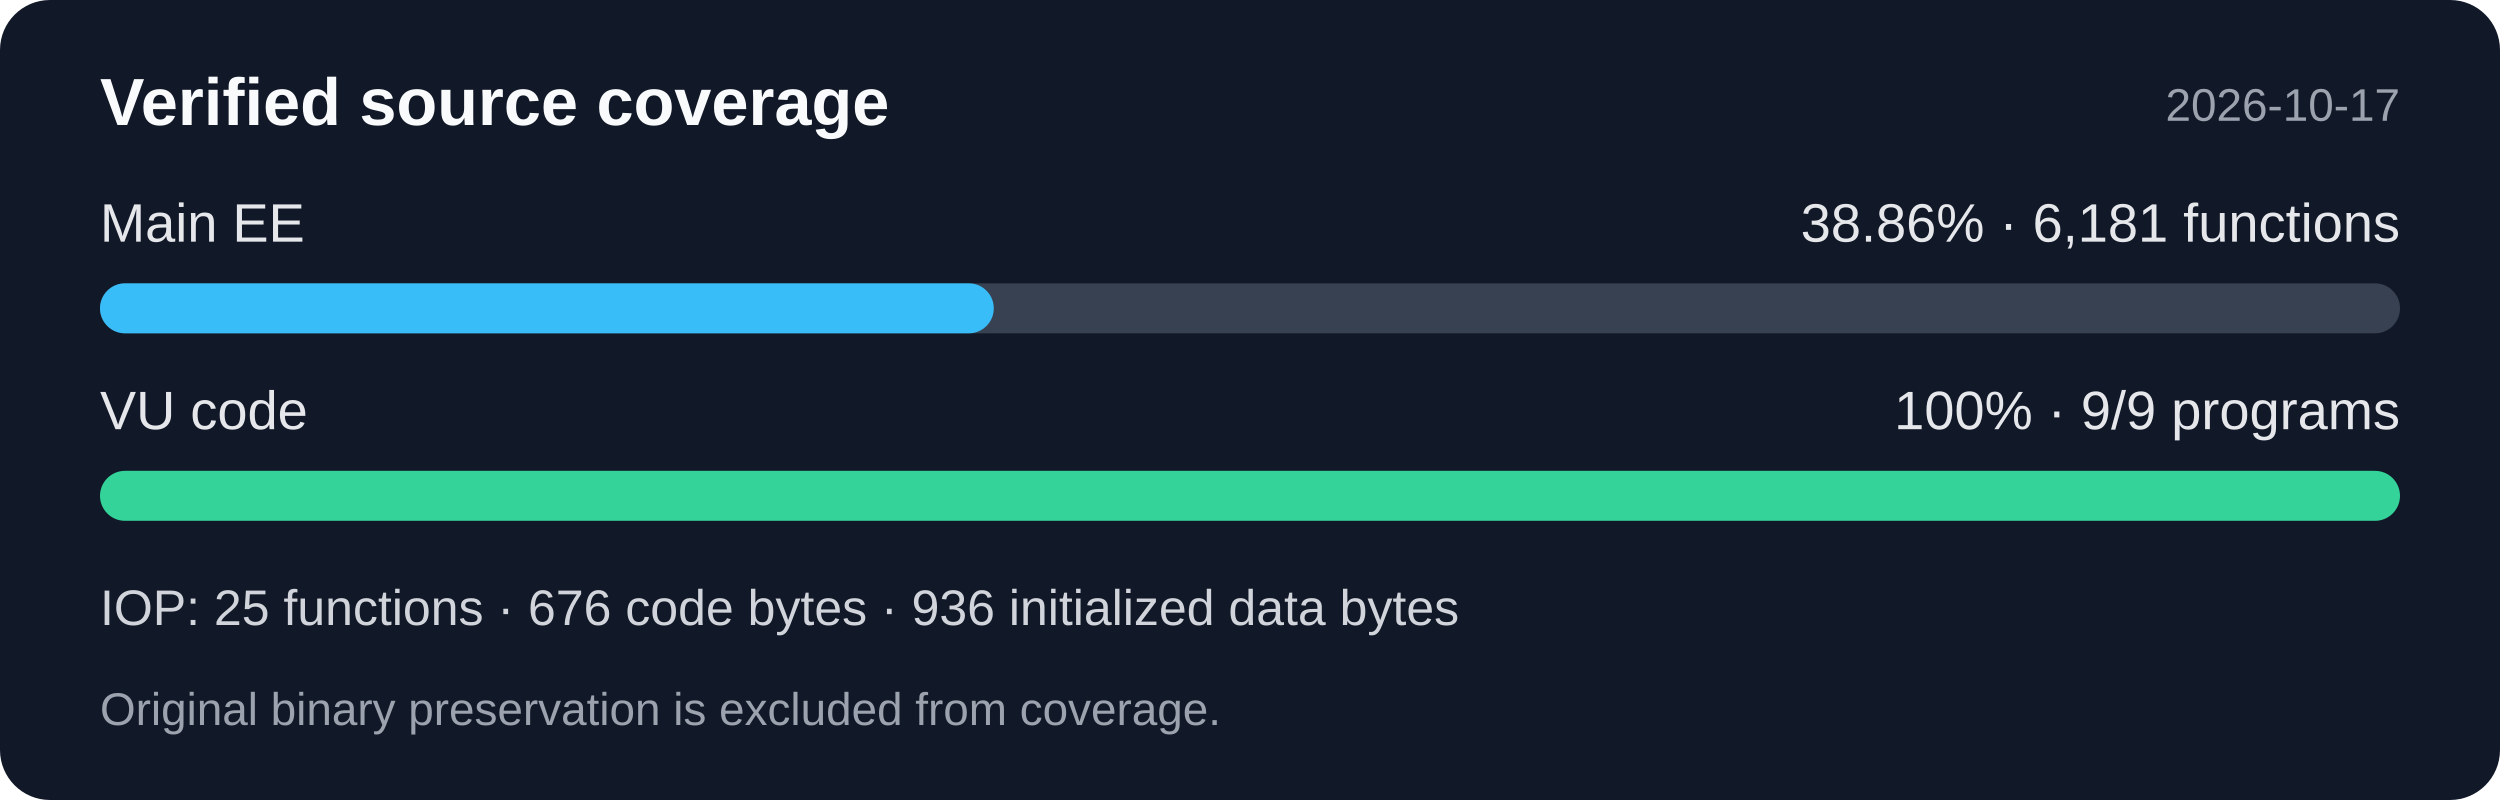
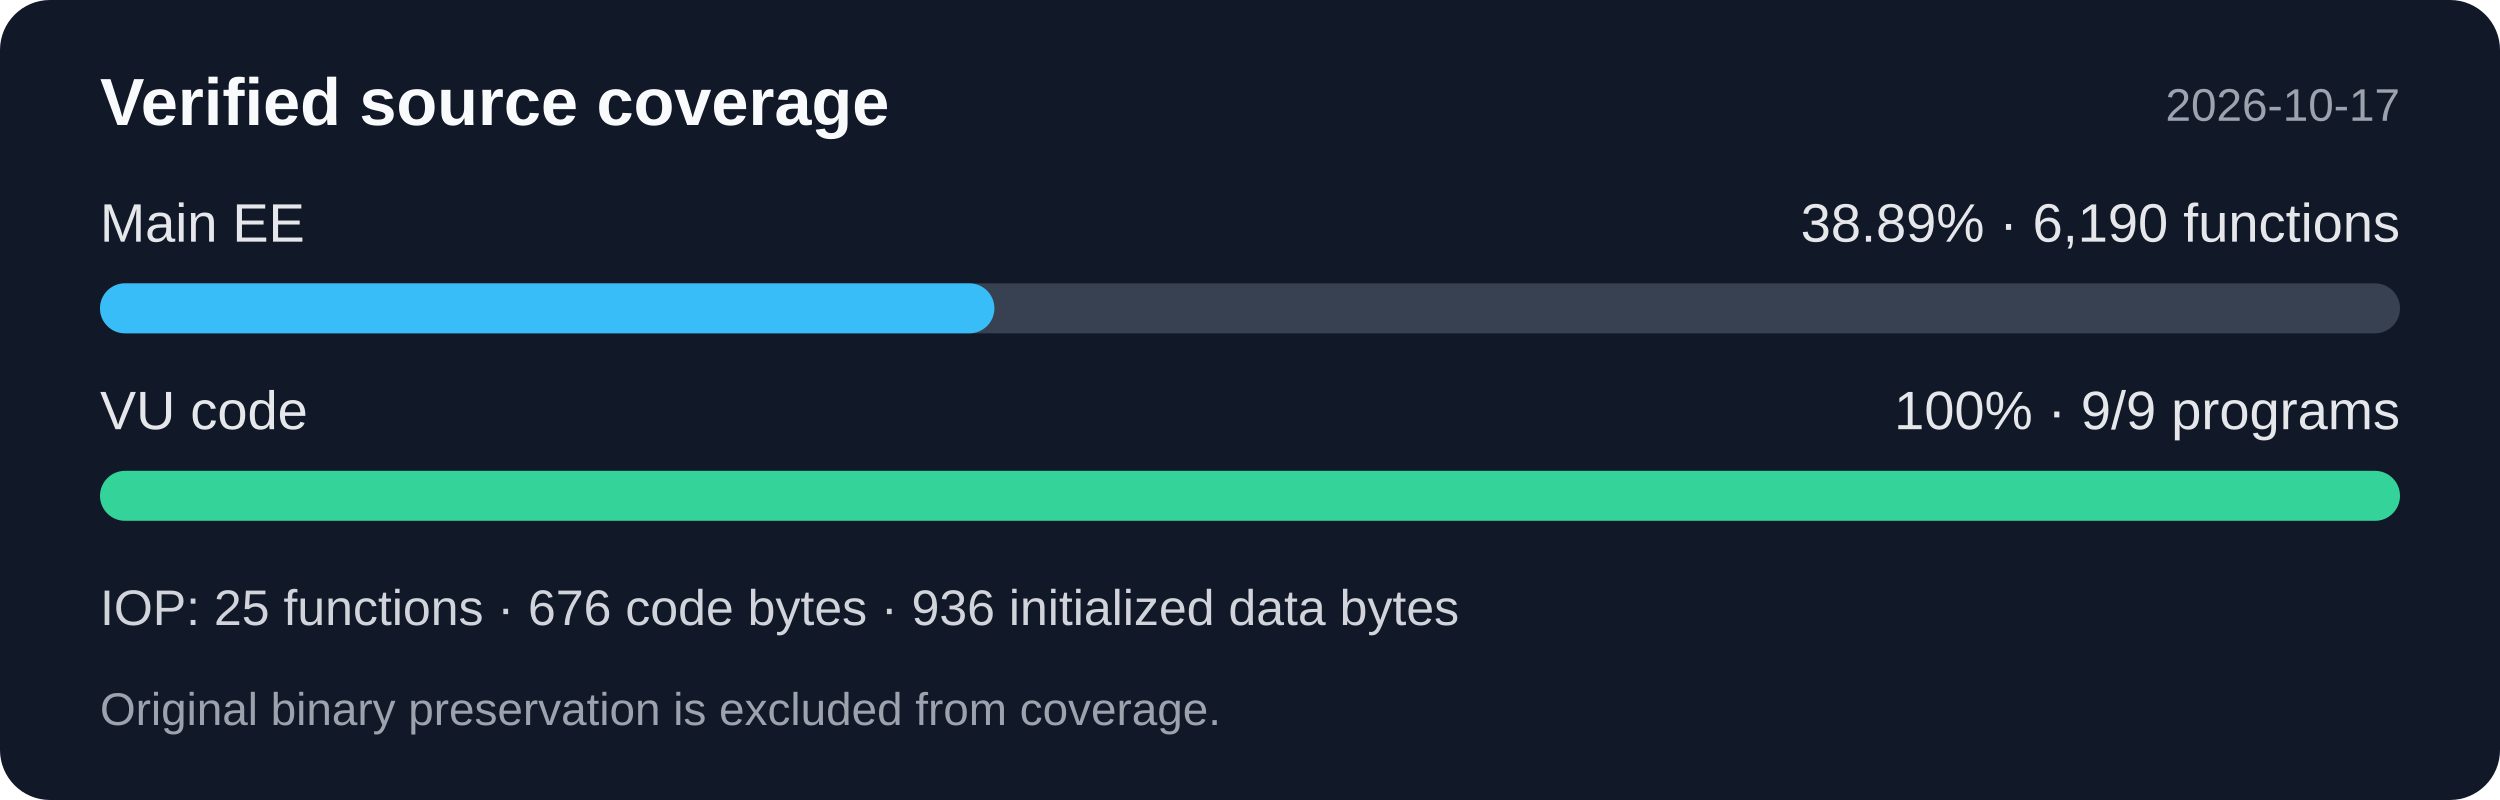
<svg xmlns="http://www.w3.org/2000/svg" width="600" height="192" viewBox="0 0 600 192" role="img" aria-labelledby="title desc">
  <rect width="600" height="192" rx="12" fill="#111827" />
  <g font-family="Segoe UI,Arial,sans-serif">
    <text x="24" y="30" fill="#f9fafb" font-size="16" font-weight="600">Verified source coverage</text>
    <text x="576" y="29" fill="#9ca3af" font-size="11" text-anchor="end">2026-10-17</text>
    <text x="24" y="58" fill="#e5e7eb" font-size="13">Main EE</text>
-     <text x="576" y="58" fill="#e5e7eb" font-size="13" text-anchor="end">38.86% · 6,181 functions</text>
+     <text x="576" y="58" fill="#e5e7eb" font-size="13" text-anchor="end">38.89% · 6,190 functions</text>
    <rect x="24" y="68" width="552" height="12" rx="6" fill="#374151" />
-     <rect x="24" y="68" width="214.51" height="12" rx="6" fill="#38bdf8" />
+     <rect x="24" y="68" width="214.659" height="12" rx="6" fill="#38bdf8" />
    <text x="24" y="103" fill="#e5e7eb" font-size="13">VU code</text>
    <text x="576" y="103" fill="#e5e7eb" font-size="13" text-anchor="end">100% · 9/9 programs</text>
    <rect x="24" y="113" width="552" height="12" rx="6" fill="#34d399" />
    <text x="24" y="150" fill="#d1d5db" font-size="12">IOP: 25 functions · 676 code bytes · 936 initialized data bytes</text>
    <text x="24" y="174" fill="#9ca3af" font-size="11">Original binary preservation is excluded from coverage.</text>
  </g>
</svg>
